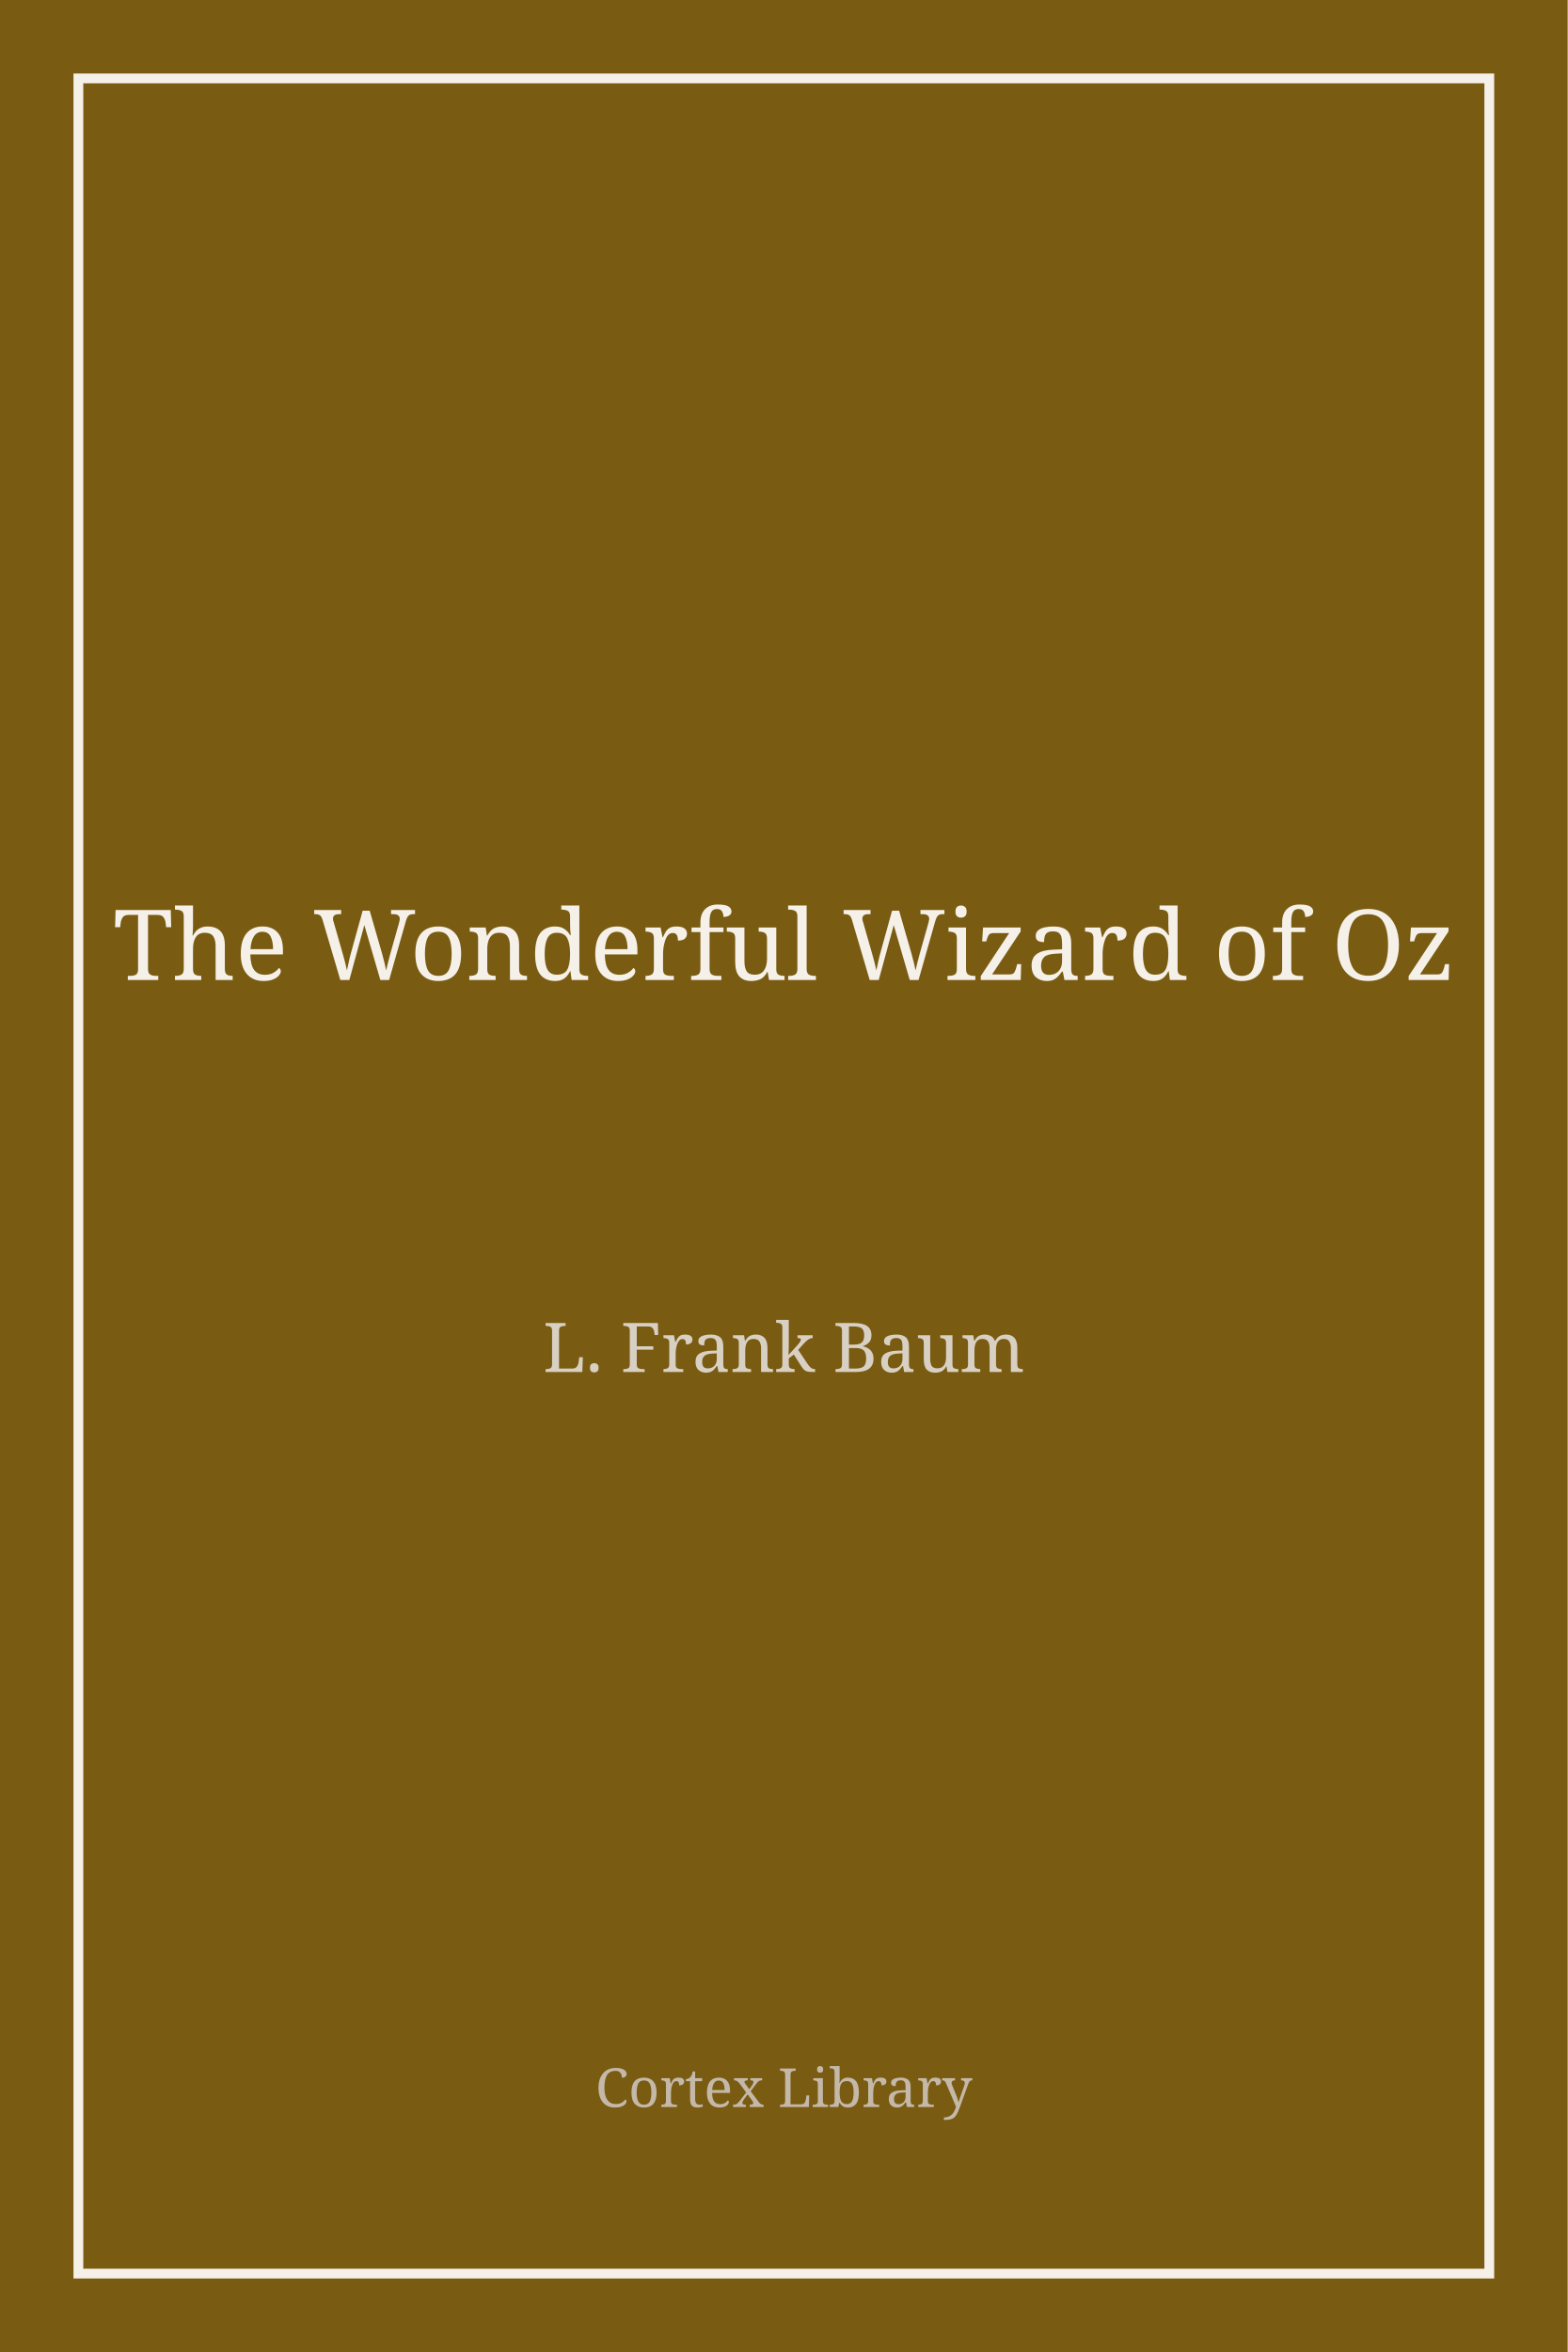
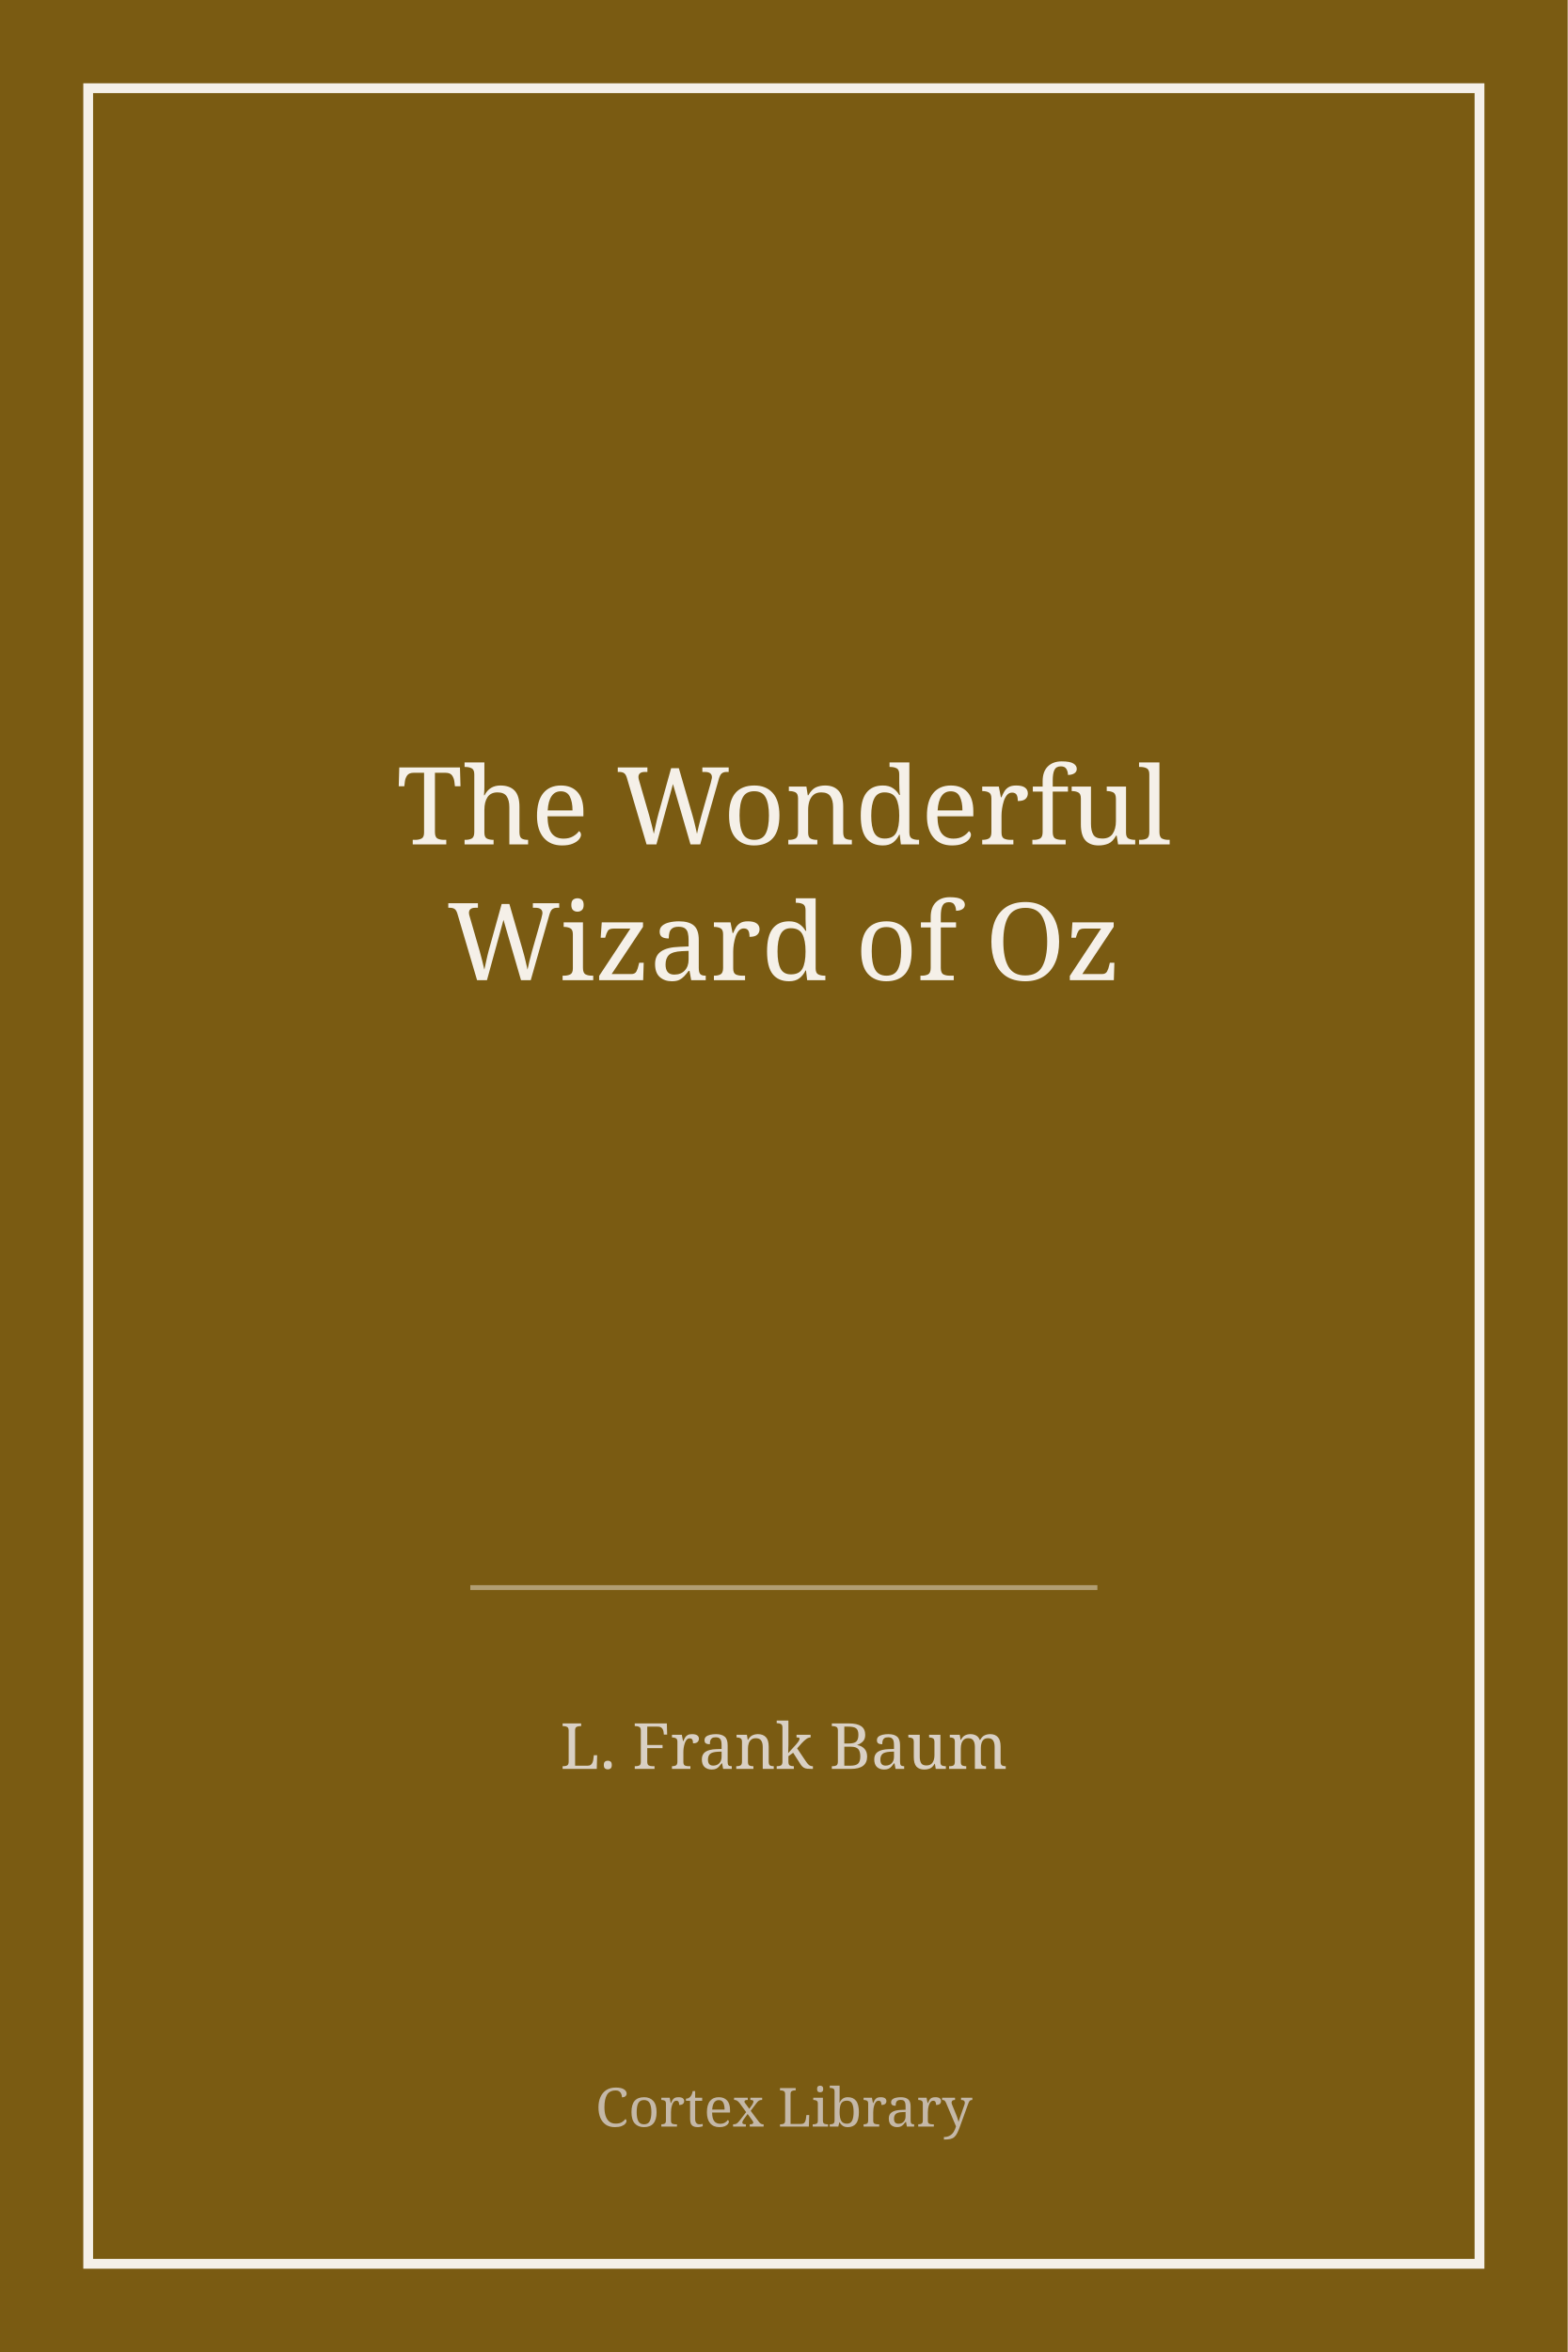
<svg xmlns="http://www.w3.org/2000/svg" width="320" height="480" viewBox="0 0 320 480">
  <rect width="320" height="480" fill="#7a5b12" />
-   <rect x="16" y="16" width="288" height="448" fill="none" stroke="#f5f0e8" stroke-width="2" />
-   <text x="160" y="200" text-anchor="middle" fill="#f5f0e8" font-family="Georgia, serif" font-size="20">
-     The Wonderful Wizard of Oz
-   </text>
-   <text x="160" y="280" text-anchor="middle" fill="#d9d0c4" font-family="Georgia, serif" font-size="14">
-     L. Frank Baum
-   </text>
-   <text x="160" y="430" text-anchor="middle" fill="#c4b8a8" font-family="Georgia, serif" font-size="11">
+   <rect x="18" y="18" width="284" height="444" fill="none" stroke="#f5f0e8" stroke-width="2" />
+   <defs>
+     <clipPath id="cover-safe-00000006">
+       <rect x="32" y="48" width="256" height="372" />
+     </clipPath>
+   </defs>
+   <g clip-path="url(#cover-safe-00000006)">
+     <text x="160" y="172.32" text-anchor="middle" fill="#f5f0e8" font-family="Georgia, serif" font-size="22">The Wonderful</text>
+     <text x="160" y="200.04" text-anchor="middle" fill="#f5f0e8" font-family="Georgia, serif" font-size="22">Wizard of Oz</text>
+     <line x1="96" y1="324" x2="224" y2="324" stroke="#f5f0e8" stroke-width="1" opacity="0.45" />
+     <text x="160" y="361" text-anchor="middle" fill="#d9d0c4" font-family="Georgia, serif" font-size="13">L. Frank Baum</text>
+   </g>
+   <text x="160" y="434" text-anchor="middle" fill="#c4b8a8" font-family="Georgia, serif" font-size="11">
    Cortex Library
  </text>
</svg>
